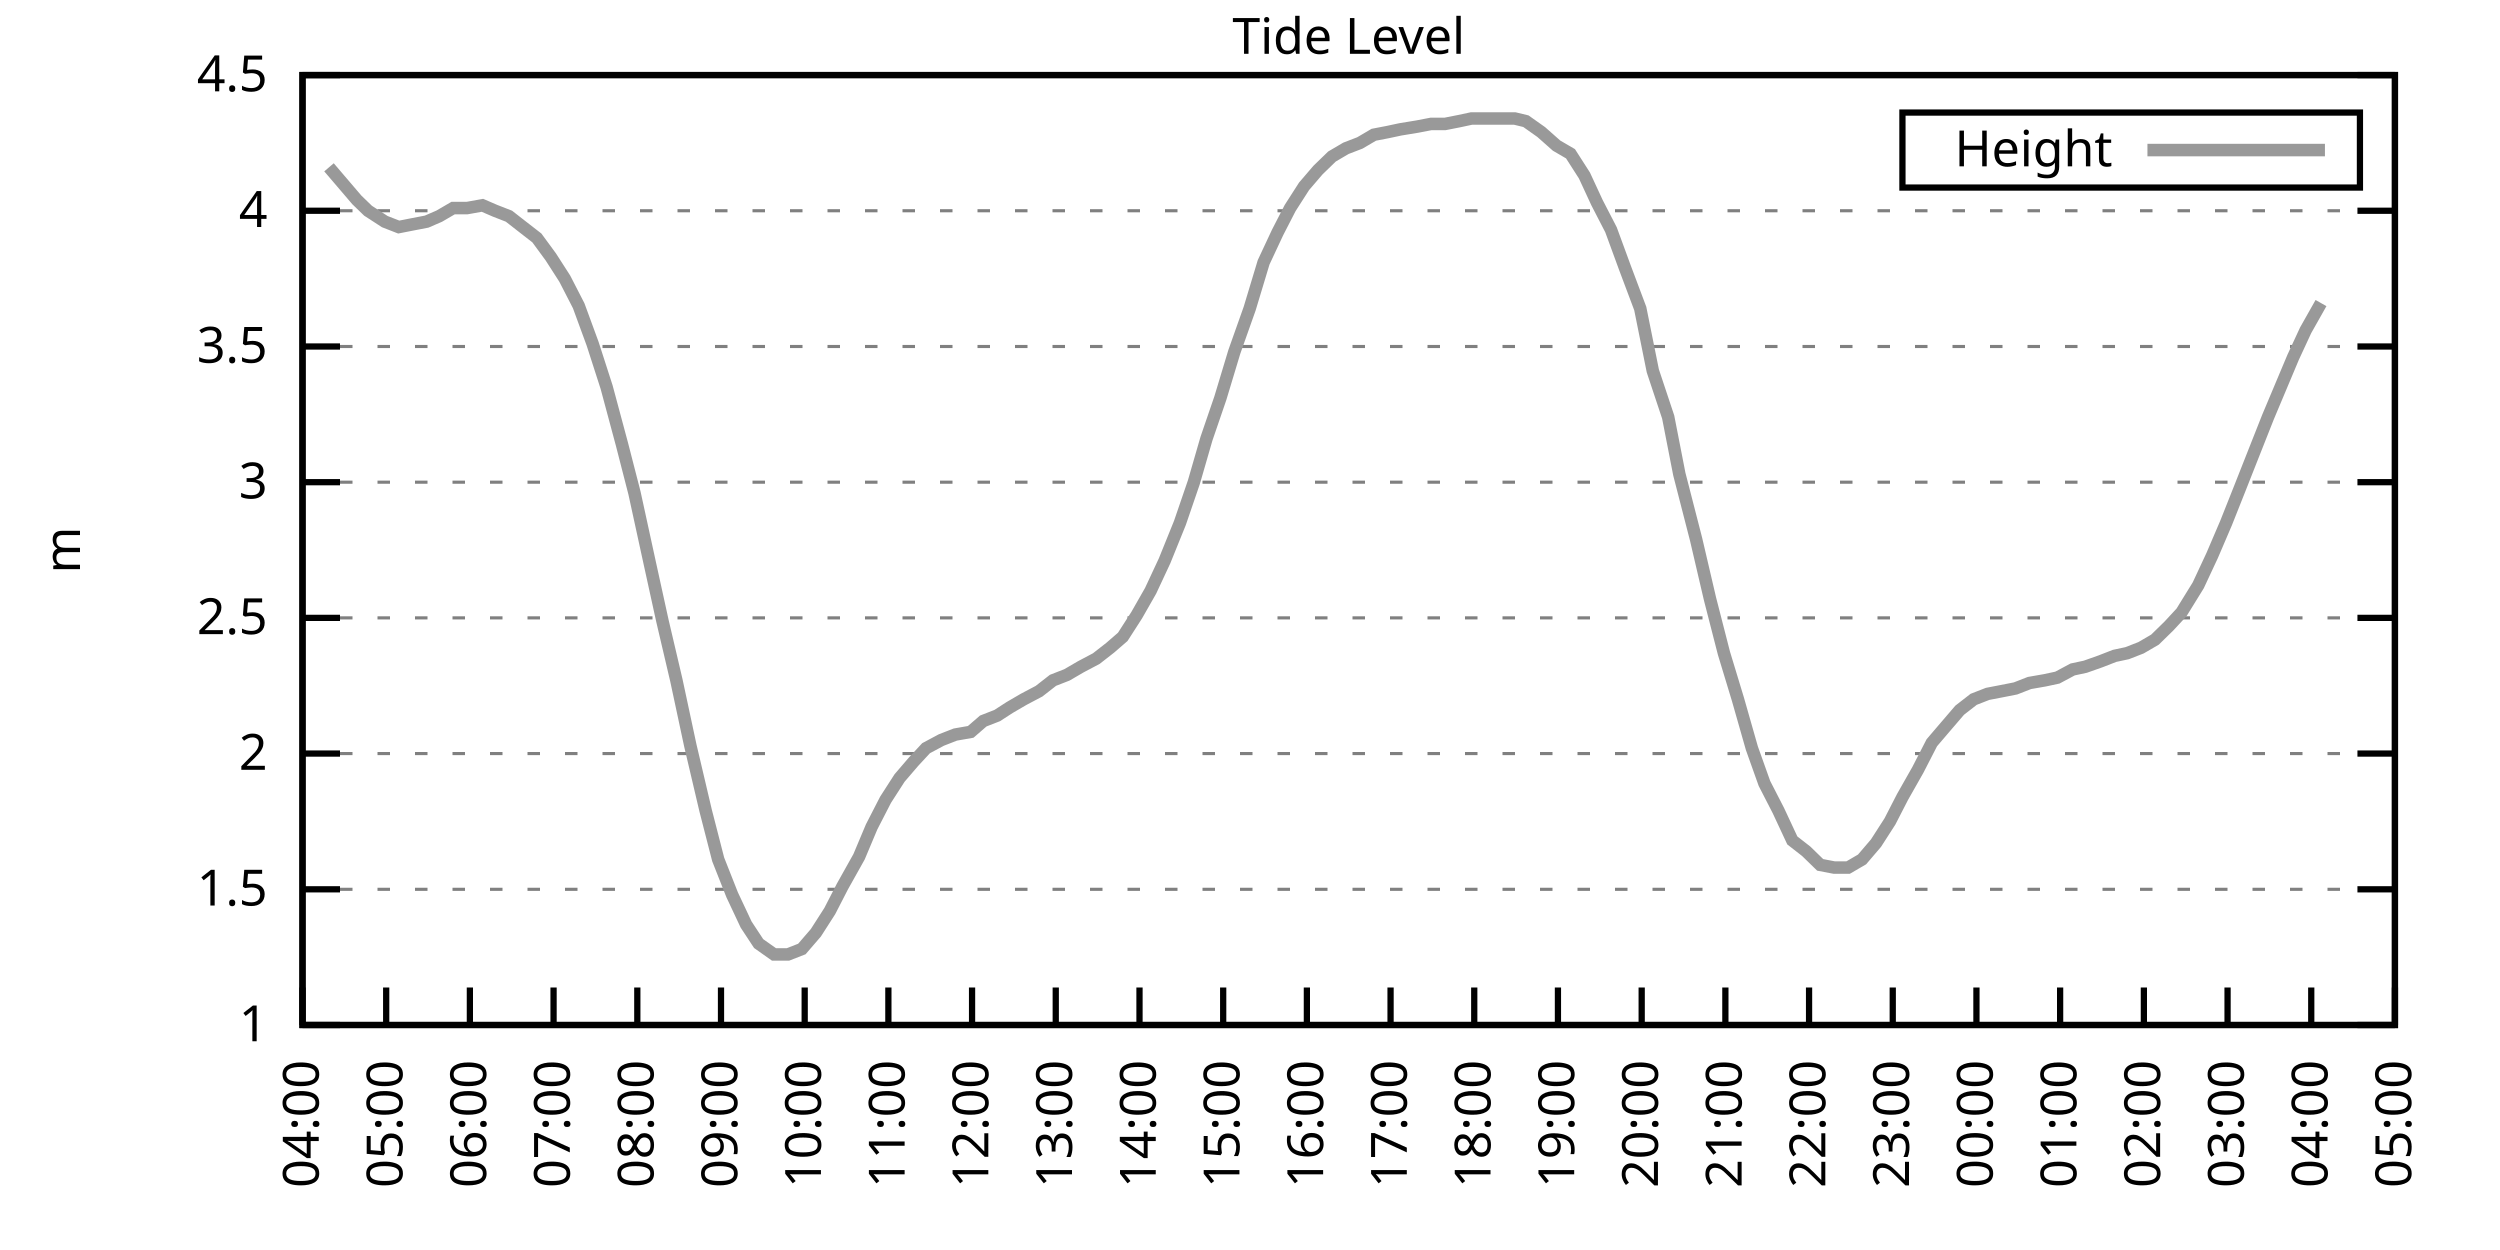
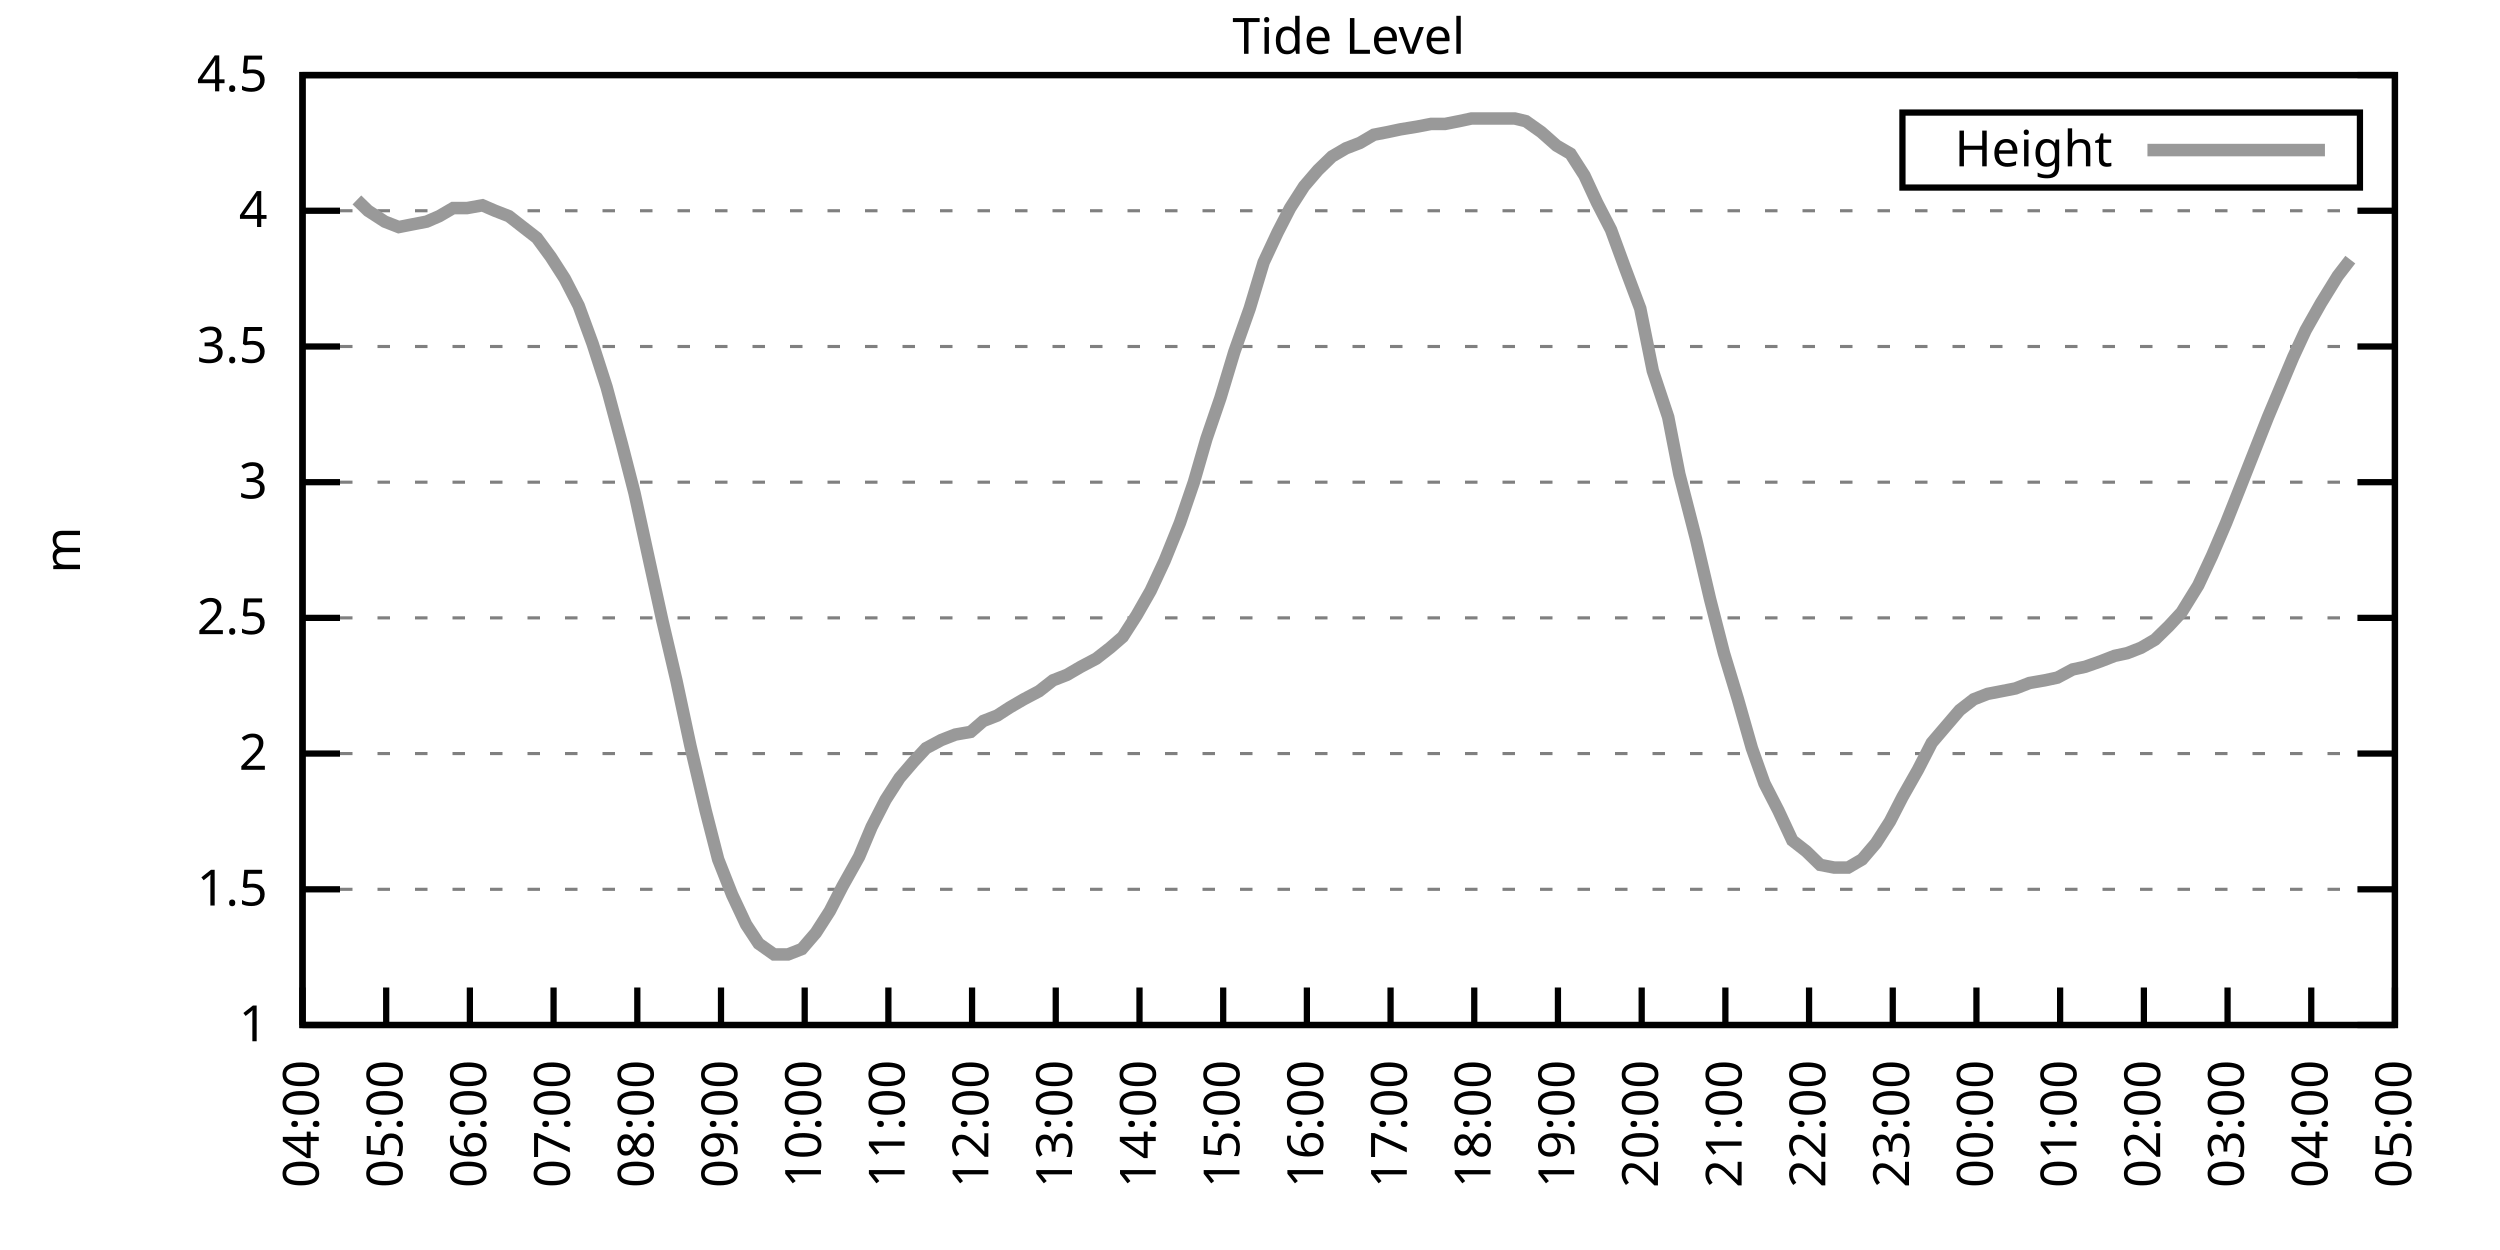
<svg xmlns="http://www.w3.org/2000/svg" xmlns:xlink="http://www.w3.org/1999/xlink" width="400" height="200" viewBox="0 0 400 200">
  <g id="gnuplot_canvas">
    <rect x="0" y="0" width="400" height="200" fill="none" />
    <defs>
      <circle id="gpDot" r="0.5" stroke-width="0.5" stroke="currentColor" />
      <path id="gpPt0" stroke-width="0.333" stroke="currentColor" d="M-1,0 h2 M0,-1 v2" />
      <path id="gpPt1" stroke-width="0.333" stroke="currentColor" d="M-1,-1 L1,1 M1,-1 L-1,1" />
      <path id="gpPt2" stroke-width="0.333" stroke="currentColor" d="M-1,0 L1,0 M0,-1 L0,1 M-1,-1 L1,1 M-1,1 L1,-1" />
      <rect id="gpPt3" stroke-width="0.333" stroke="currentColor" x="-1" y="-1" width="2" height="2" />
      <rect id="gpPt4" stroke-width="0.333" stroke="currentColor" fill="currentColor" x="-1" y="-1" width="2" height="2" />
      <circle id="gpPt5" stroke-width="0.333" stroke="currentColor" cx="0" cy="0" r="1" />
      <use xlink:href="#gpPt5" id="gpPt6" fill="currentColor" stroke="none" />
      <path id="gpPt7" stroke-width="0.333" stroke="currentColor" d="M0,-1.33 L-1.33,0.67 L1.33,0.67 z" />
      <use xlink:href="#gpPt7" id="gpPt8" fill="currentColor" stroke="none" />
      <use xlink:href="#gpPt7" id="gpPt9" stroke="currentColor" transform="rotate(180)" />
      <use xlink:href="#gpPt9" id="gpPt10" fill="currentColor" stroke="none" />
      <use xlink:href="#gpPt3" id="gpPt11" stroke="currentColor" transform="rotate(45)" />
      <use xlink:href="#gpPt11" id="gpPt12" fill="currentColor" stroke="none" />
      <path id="gpPt13" stroke-width="0.333" stroke="currentColor" d="M0,1.330 L1.265,0.411 L0.782,-1.067 L-0.782,-1.076 L-1.265,0.411 z" />
      <use xlink:href="#gpPt13" id="gpPt14" fill="currentColor" stroke="none" />
      <filter id="textbox" filterUnits="objectBoundingBox" x="0" y="0" height="1" width="1">
        <feFlood flood-color="white" flood-opacity="1" result="bgnd" />
        <feComposite in="SourceGraphic" in2="bgnd" operator="atop" />
      </filter>
      <filter id="greybox" filterUnits="objectBoundingBox" x="0" y="0" height="1" width="1">
        <feFlood flood-color="lightgrey" flood-opacity="1" result="grey" />
        <feComposite in="SourceGraphic" in2="grey" operator="atop" />
      </filter>
    </defs>
    <g fill="none" color="white" stroke="currentColor" stroke-width="1.00" stroke-linecap="butt" stroke-linejoin="miter">
</g>
    <g fill="none" color="black" stroke="currentColor" stroke-width="1.00" stroke-linecap="butt" stroke-linejoin="miter">
      <g stroke="none" shape-rendering="crispEdges">
        <polygon fill="rgb(255, 255, 255)" points="48.40,164.00 383.18,164.00 383.18,12.02 48.40,12.02 " />
      </g>
    </g>
    <g fill="none" color="black" stroke="currentColor" stroke-width="1.00" stroke-linecap="butt" stroke-linejoin="miter">
</g>
    <g fill="none" color="black" stroke="black" stroke-width="0.50" stroke-linecap="butt" stroke-linejoin="miter">
</g>
    <g fill="none" color="gray" stroke="currentColor" stroke-width="0.50" stroke-linecap="butt" stroke-linejoin="miter">
      <path stroke="gray" stroke-dasharray="2,4" class="gridline" d="M48.40,164.00 L383.19,164.00  " />
    </g>
    <g fill="none" color="gray" stroke="gray" stroke-width="1.00" stroke-linecap="butt" stroke-linejoin="miter">
</g>
    <g fill="none" color="black" stroke="currentColor" stroke-width="1.00" stroke-linecap="butt" stroke-linejoin="miter">
      <path stroke="black" d="M48.40,164.00 L54.40,164.00 M383.19,164.00 L377.19,164.00  " />
      <g transform="translate(42.80,166.60)" stroke="none" fill="black" font-family="Sans" font-size="8.00" text-anchor="end">
        <text>
          <tspan font-family="Sans"> 1</tspan>
        </text>
      </g>
    </g>
    <g fill="none" color="black" stroke="currentColor" stroke-width="1.00" stroke-linecap="butt" stroke-linejoin="miter">
</g>
    <g fill="none" color="black" stroke="black" stroke-width="0.50" stroke-linecap="butt" stroke-linejoin="miter">
</g>
    <g fill="none" color="gray" stroke="currentColor" stroke-width="0.50" stroke-linecap="butt" stroke-linejoin="miter">
      <path stroke="gray" stroke-dasharray="2,4" class="gridline" d="M48.40,142.29 L383.19,142.29  " />
    </g>
    <g fill="none" color="gray" stroke="gray" stroke-width="1.00" stroke-linecap="butt" stroke-linejoin="miter">
</g>
    <g fill="none" color="black" stroke="currentColor" stroke-width="1.00" stroke-linecap="butt" stroke-linejoin="miter">
      <path stroke="black" d="M48.40,142.29 L54.40,142.29 M383.19,142.29 L377.19,142.29  " />
      <g transform="translate(42.80,144.89)" stroke="none" fill="black" font-family="Sans" font-size="8.00" text-anchor="end">
        <text>
          <tspan font-family="Sans"> 1.5</tspan>
        </text>
      </g>
    </g>
    <g fill="none" color="black" stroke="currentColor" stroke-width="1.00" stroke-linecap="butt" stroke-linejoin="miter">
</g>
    <g fill="none" color="black" stroke="black" stroke-width="0.50" stroke-linecap="butt" stroke-linejoin="miter">
</g>
    <g fill="none" color="gray" stroke="currentColor" stroke-width="0.50" stroke-linecap="butt" stroke-linejoin="miter">
      <path stroke="gray" stroke-dasharray="2,4" class="gridline" d="M48.40,120.57 L383.19,120.57  " />
    </g>
    <g fill="none" color="gray" stroke="gray" stroke-width="1.00" stroke-linecap="butt" stroke-linejoin="miter">
</g>
    <g fill="none" color="black" stroke="currentColor" stroke-width="1.00" stroke-linecap="butt" stroke-linejoin="miter">
      <path stroke="black" d="M48.40,120.57 L54.40,120.57 M383.19,120.57 L377.19,120.57  " />
      <g transform="translate(42.80,123.17)" stroke="none" fill="black" font-family="Sans" font-size="8.00" text-anchor="end">
        <text>
          <tspan font-family="Sans"> 2</tspan>
        </text>
      </g>
    </g>
    <g fill="none" color="black" stroke="currentColor" stroke-width="1.00" stroke-linecap="butt" stroke-linejoin="miter">
</g>
    <g fill="none" color="black" stroke="black" stroke-width="0.50" stroke-linecap="butt" stroke-linejoin="miter">
</g>
    <g fill="none" color="gray" stroke="currentColor" stroke-width="0.50" stroke-linecap="butt" stroke-linejoin="miter">
      <path stroke="gray" stroke-dasharray="2,4" class="gridline" d="M48.40,98.86 L383.19,98.86  " />
    </g>
    <g fill="none" color="gray" stroke="gray" stroke-width="1.00" stroke-linecap="butt" stroke-linejoin="miter">
</g>
    <g fill="none" color="black" stroke="currentColor" stroke-width="1.00" stroke-linecap="butt" stroke-linejoin="miter">
      <path stroke="black" d="M48.40,98.86 L54.40,98.86 M383.19,98.86 L377.19,98.86  " />
      <g transform="translate(42.80,101.46)" stroke="none" fill="black" font-family="Sans" font-size="8.00" text-anchor="end">
        <text>
          <tspan font-family="Sans"> 2.5</tspan>
        </text>
      </g>
    </g>
    <g fill="none" color="black" stroke="currentColor" stroke-width="1.00" stroke-linecap="butt" stroke-linejoin="miter">
</g>
    <g fill="none" color="black" stroke="black" stroke-width="0.50" stroke-linecap="butt" stroke-linejoin="miter">
</g>
    <g fill="none" color="gray" stroke="currentColor" stroke-width="0.50" stroke-linecap="butt" stroke-linejoin="miter">
      <path stroke="gray" stroke-dasharray="2,4" class="gridline" d="M48.40,77.15 L383.19,77.15  " />
    </g>
    <g fill="none" color="gray" stroke="gray" stroke-width="1.00" stroke-linecap="butt" stroke-linejoin="miter">
</g>
    <g fill="none" color="black" stroke="currentColor" stroke-width="1.00" stroke-linecap="butt" stroke-linejoin="miter">
      <path stroke="black" d="M48.40,77.15 L54.40,77.15 M383.19,77.15 L377.19,77.15  " />
      <g transform="translate(42.80,79.75)" stroke="none" fill="black" font-family="Sans" font-size="8.00" text-anchor="end">
        <text>
          <tspan font-family="Sans"> 3</tspan>
        </text>
      </g>
    </g>
    <g fill="none" color="black" stroke="currentColor" stroke-width="1.00" stroke-linecap="butt" stroke-linejoin="miter">
</g>
    <g fill="none" color="black" stroke="black" stroke-width="0.50" stroke-linecap="butt" stroke-linejoin="miter">
</g>
    <g fill="none" color="gray" stroke="currentColor" stroke-width="0.50" stroke-linecap="butt" stroke-linejoin="miter">
      <path stroke="gray" stroke-dasharray="2,4" class="gridline" d="M48.40,55.44 L383.19,55.44  " />
    </g>
    <g fill="none" color="gray" stroke="gray" stroke-width="1.00" stroke-linecap="butt" stroke-linejoin="miter">
</g>
    <g fill="none" color="black" stroke="currentColor" stroke-width="1.00" stroke-linecap="butt" stroke-linejoin="miter">
      <path stroke="black" d="M48.40,55.44 L54.40,55.44 M383.19,55.44 L377.19,55.44  " />
      <g transform="translate(42.80,58.04)" stroke="none" fill="black" font-family="Sans" font-size="8.00" text-anchor="end">
        <text>
          <tspan font-family="Sans"> 3.5</tspan>
        </text>
      </g>
    </g>
    <g fill="none" color="black" stroke="currentColor" stroke-width="1.00" stroke-linecap="butt" stroke-linejoin="miter">
</g>
    <g fill="none" color="black" stroke="black" stroke-width="0.50" stroke-linecap="butt" stroke-linejoin="miter">
</g>
    <g fill="none" color="gray" stroke="currentColor" stroke-width="0.50" stroke-linecap="butt" stroke-linejoin="miter">
      <path stroke="gray" stroke-dasharray="2,4" class="gridline" d="M48.40,33.72 L383.19,33.72  " />
    </g>
    <g fill="none" color="gray" stroke="gray" stroke-width="1.00" stroke-linecap="butt" stroke-linejoin="miter">
</g>
    <g fill="none" color="black" stroke="currentColor" stroke-width="1.00" stroke-linecap="butt" stroke-linejoin="miter">
      <path stroke="black" d="M48.40,33.72 L54.40,33.72 M383.19,33.72 L377.19,33.72  " />
      <g transform="translate(42.80,36.32)" stroke="none" fill="black" font-family="Sans" font-size="8.00" text-anchor="end">
        <text>
          <tspan font-family="Sans"> 4</tspan>
        </text>
      </g>
    </g>
    <g fill="none" color="black" stroke="currentColor" stroke-width="1.00" stroke-linecap="butt" stroke-linejoin="miter">
</g>
    <g fill="none" color="black" stroke="black" stroke-width="0.50" stroke-linecap="butt" stroke-linejoin="miter">
</g>
    <g fill="none" color="gray" stroke="currentColor" stroke-width="0.50" stroke-linecap="butt" stroke-linejoin="miter">
      <path stroke="gray" stroke-dasharray="2,4" class="gridline" d="M48.40,12.01 L383.19,12.01  " />
    </g>
    <g fill="none" color="gray" stroke="gray" stroke-width="1.00" stroke-linecap="butt" stroke-linejoin="miter">
</g>
    <g fill="none" color="black" stroke="currentColor" stroke-width="1.00" stroke-linecap="butt" stroke-linejoin="miter">
      <path stroke="black" d="M48.40,12.01 L54.40,12.01 M383.19,12.01 L377.19,12.01  " />
      <g transform="translate(42.80,14.61)" stroke="none" fill="black" font-family="Sans" font-size="8.00" text-anchor="end">
        <text>
          <tspan font-family="Sans"> 4.5</tspan>
        </text>
      </g>
    </g>
    <g fill="none" color="black" stroke="currentColor" stroke-width="1.00" stroke-linecap="butt" stroke-linejoin="miter">
      <path stroke="black" d="M48.40,164.00 L48.40,158.00  " />
      <g transform="translate(51.00,169.60) rotate(270.00)" stroke="none" fill="black" font-family="Sans" font-size="8.00" text-anchor="end">
        <text>
          <tspan font-family="Sans">04:00</tspan>
        </text>
      </g>
    </g>
    <g fill="none" color="black" stroke="currentColor" stroke-width="1.00" stroke-linecap="butt" stroke-linejoin="miter">
      <path stroke="black" d="M61.79,164.00 L61.79,158.00  " />
      <g transform="translate(64.39,169.60) rotate(270.00)" stroke="none" fill="black" font-family="Sans" font-size="8.00" text-anchor="end">
        <text>
          <tspan font-family="Sans">05:00</tspan>
        </text>
      </g>
    </g>
    <g fill="none" color="black" stroke="currentColor" stroke-width="1.00" stroke-linecap="butt" stroke-linejoin="miter">
      <path stroke="black" d="M75.18,164.00 L75.18,158.00  " />
      <g transform="translate(77.78,169.60) rotate(270.00)" stroke="none" fill="black" font-family="Sans" font-size="8.00" text-anchor="end">
        <text>
          <tspan font-family="Sans">06:00</tspan>
        </text>
      </g>
    </g>
    <g fill="none" color="black" stroke="currentColor" stroke-width="1.00" stroke-linecap="butt" stroke-linejoin="miter">
      <path stroke="black" d="M88.57,164.00 L88.57,158.00  " />
      <g transform="translate(91.17,169.60) rotate(270.00)" stroke="none" fill="black" font-family="Sans" font-size="8.00" text-anchor="end">
        <text>
          <tspan font-family="Sans">07:00</tspan>
        </text>
      </g>
    </g>
    <g fill="none" color="black" stroke="currentColor" stroke-width="1.00" stroke-linecap="butt" stroke-linejoin="miter">
      <path stroke="black" d="M101.97,164.00 L101.97,158.00  " />
      <g transform="translate(104.57,169.60) rotate(270.00)" stroke="none" fill="black" font-family="Sans" font-size="8.00" text-anchor="end">
        <text>
          <tspan font-family="Sans">08:00</tspan>
        </text>
      </g>
    </g>
    <g fill="none" color="black" stroke="currentColor" stroke-width="1.00" stroke-linecap="butt" stroke-linejoin="miter">
      <path stroke="black" d="M115.36,164.00 L115.36,158.00  " />
      <g transform="translate(117.96,169.60) rotate(270.00)" stroke="none" fill="black" font-family="Sans" font-size="8.00" text-anchor="end">
        <text>
          <tspan font-family="Sans">09:00</tspan>
        </text>
      </g>
    </g>
    <g fill="none" color="black" stroke="currentColor" stroke-width="1.00" stroke-linecap="butt" stroke-linejoin="miter">
      <path stroke="black" d="M128.75,164.00 L128.75,158.00  " />
      <g transform="translate(131.35,169.60) rotate(270.00)" stroke="none" fill="black" font-family="Sans" font-size="8.00" text-anchor="end">
        <text>
          <tspan font-family="Sans">10:00</tspan>
        </text>
      </g>
    </g>
    <g fill="none" color="black" stroke="currentColor" stroke-width="1.00" stroke-linecap="butt" stroke-linejoin="miter">
      <path stroke="black" d="M142.14,164.00 L142.14,158.00  " />
      <g transform="translate(144.74,169.60) rotate(270.00)" stroke="none" fill="black" font-family="Sans" font-size="8.00" text-anchor="end">
        <text>
          <tspan font-family="Sans">11:00</tspan>
        </text>
      </g>
    </g>
    <g fill="none" color="black" stroke="currentColor" stroke-width="1.00" stroke-linecap="butt" stroke-linejoin="miter">
      <path stroke="black" d="M155.53,164.00 L155.53,158.00  " />
      <g transform="translate(158.13,169.60) rotate(270.00)" stroke="none" fill="black" font-family="Sans" font-size="8.00" text-anchor="end">
        <text>
          <tspan font-family="Sans">12:00</tspan>
        </text>
      </g>
    </g>
    <g fill="none" color="black" stroke="currentColor" stroke-width="1.00" stroke-linecap="butt" stroke-linejoin="miter">
      <path stroke="black" d="M168.92,164.00 L168.92,158.00  " />
      <g transform="translate(171.52,169.60) rotate(270.00)" stroke="none" fill="black" font-family="Sans" font-size="8.00" text-anchor="end">
        <text>
          <tspan font-family="Sans">13:00</tspan>
        </text>
      </g>
    </g>
    <g fill="none" color="black" stroke="currentColor" stroke-width="1.00" stroke-linecap="butt" stroke-linejoin="miter">
      <path stroke="black" d="M182.32,164.00 L182.32,158.00  " />
      <g transform="translate(184.92,169.60) rotate(270.00)" stroke="none" fill="black" font-family="Sans" font-size="8.00" text-anchor="end">
        <text>
          <tspan font-family="Sans">14:00</tspan>
        </text>
      </g>
    </g>
    <g fill="none" color="black" stroke="currentColor" stroke-width="1.00" stroke-linecap="butt" stroke-linejoin="miter">
      <path stroke="black" d="M195.71,164.00 L195.71,158.00  " />
      <g transform="translate(198.31,169.60) rotate(270.00)" stroke="none" fill="black" font-family="Sans" font-size="8.00" text-anchor="end">
        <text>
          <tspan font-family="Sans">15:00</tspan>
        </text>
      </g>
    </g>
    <g fill="none" color="black" stroke="currentColor" stroke-width="1.00" stroke-linecap="butt" stroke-linejoin="miter">
      <path stroke="black" d="M209.10,164.00 L209.10,158.00  " />
      <g transform="translate(211.70,169.60) rotate(270.00)" stroke="none" fill="black" font-family="Sans" font-size="8.00" text-anchor="end">
        <text>
          <tspan font-family="Sans">16:00</tspan>
        </text>
      </g>
    </g>
    <g fill="none" color="black" stroke="currentColor" stroke-width="1.00" stroke-linecap="butt" stroke-linejoin="miter">
      <path stroke="black" d="M222.49,164.00 L222.49,158.00  " />
      <g transform="translate(225.09,169.60) rotate(270.00)" stroke="none" fill="black" font-family="Sans" font-size="8.00" text-anchor="end">
        <text>
          <tspan font-family="Sans">17:00</tspan>
        </text>
      </g>
    </g>
    <g fill="none" color="black" stroke="currentColor" stroke-width="1.00" stroke-linecap="butt" stroke-linejoin="miter">
      <path stroke="black" d="M235.88,164.00 L235.88,158.00  " />
      <g transform="translate(238.48,169.60) rotate(270.00)" stroke="none" fill="black" font-family="Sans" font-size="8.00" text-anchor="end">
        <text>
          <tspan font-family="Sans">18:00</tspan>
        </text>
      </g>
    </g>
    <g fill="none" color="black" stroke="currentColor" stroke-width="1.00" stroke-linecap="butt" stroke-linejoin="miter">
      <path stroke="black" d="M249.27,164.00 L249.27,158.00  " />
      <g transform="translate(251.87,169.60) rotate(270.00)" stroke="none" fill="black" font-family="Sans" font-size="8.00" text-anchor="end">
        <text>
          <tspan font-family="Sans">19:00</tspan>
        </text>
      </g>
    </g>
    <g fill="none" color="black" stroke="currentColor" stroke-width="1.00" stroke-linecap="butt" stroke-linejoin="miter">
      <path stroke="black" d="M262.67,164.00 L262.67,158.00  " />
      <g transform="translate(265.27,169.60) rotate(270.00)" stroke="none" fill="black" font-family="Sans" font-size="8.00" text-anchor="end">
        <text>
          <tspan font-family="Sans">20:00</tspan>
        </text>
      </g>
    </g>
    <g fill="none" color="black" stroke="currentColor" stroke-width="1.00" stroke-linecap="butt" stroke-linejoin="miter">
      <path stroke="black" d="M276.06,164.00 L276.06,158.00  " />
      <g transform="translate(278.66,169.60) rotate(270.00)" stroke="none" fill="black" font-family="Sans" font-size="8.00" text-anchor="end">
        <text>
          <tspan font-family="Sans">21:00</tspan>
        </text>
      </g>
    </g>
    <g fill="none" color="black" stroke="currentColor" stroke-width="1.00" stroke-linecap="butt" stroke-linejoin="miter">
      <path stroke="black" d="M289.45,164.00 L289.45,158.00  " />
      <g transform="translate(292.05,169.60) rotate(270.00)" stroke="none" fill="black" font-family="Sans" font-size="8.00" text-anchor="end">
        <text>
          <tspan font-family="Sans">22:00</tspan>
        </text>
      </g>
    </g>
    <g fill="none" color="black" stroke="currentColor" stroke-width="1.00" stroke-linecap="butt" stroke-linejoin="miter">
      <path stroke="black" d="M302.84,164.00 L302.84,158.00  " />
      <g transform="translate(305.44,169.60) rotate(270.00)" stroke="none" fill="black" font-family="Sans" font-size="8.00" text-anchor="end">
        <text>
          <tspan font-family="Sans">23:00</tspan>
        </text>
      </g>
    </g>
    <g fill="none" color="black" stroke="currentColor" stroke-width="1.00" stroke-linecap="butt" stroke-linejoin="miter">
      <path stroke="black" d="M316.23,164.00 L316.23,158.00  " />
      <g transform="translate(318.83,169.60) rotate(270.00)" stroke="none" fill="black" font-family="Sans" font-size="8.00" text-anchor="end">
        <text>
          <tspan font-family="Sans">00:00</tspan>
        </text>
      </g>
    </g>
    <g fill="none" color="black" stroke="currentColor" stroke-width="1.00" stroke-linecap="butt" stroke-linejoin="miter">
      <path stroke="black" d="M329.62,164.00 L329.62,158.00  " />
      <g transform="translate(332.22,169.60) rotate(270.00)" stroke="none" fill="black" font-family="Sans" font-size="8.00" text-anchor="end">
        <text>
          <tspan font-family="Sans">01:00</tspan>
        </text>
      </g>
    </g>
    <g fill="none" color="black" stroke="currentColor" stroke-width="1.00" stroke-linecap="butt" stroke-linejoin="miter">
      <path stroke="black" d="M343.02,164.00 L343.02,158.00  " />
      <g transform="translate(345.62,169.60) rotate(270.00)" stroke="none" fill="black" font-family="Sans" font-size="8.00" text-anchor="end">
        <text>
          <tspan font-family="Sans">02:00</tspan>
        </text>
      </g>
    </g>
    <g fill="none" color="black" stroke="currentColor" stroke-width="1.00" stroke-linecap="butt" stroke-linejoin="miter">
      <path stroke="black" d="M356.41,164.00 L356.41,158.00  " />
      <g transform="translate(359.01,169.60) rotate(270.00)" stroke="none" fill="black" font-family="Sans" font-size="8.00" text-anchor="end">
        <text>
          <tspan font-family="Sans">03:00</tspan>
        </text>
      </g>
    </g>
    <g fill="none" color="black" stroke="currentColor" stroke-width="1.00" stroke-linecap="butt" stroke-linejoin="miter">
      <path stroke="black" d="M369.80,164.00 L369.80,158.00  " />
      <g transform="translate(372.40,169.60) rotate(270.00)" stroke="none" fill="black" font-family="Sans" font-size="8.00" text-anchor="end">
        <text>
          <tspan font-family="Sans">04:00</tspan>
        </text>
      </g>
    </g>
    <g fill="none" color="black" stroke="currentColor" stroke-width="1.00" stroke-linecap="butt" stroke-linejoin="miter">
      <path stroke="black" d="M383.19,164.00 L383.19,158.00  " />
      <g transform="translate(385.79,169.60) rotate(270.00)" stroke="none" fill="black" font-family="Sans" font-size="8.00" text-anchor="end">
        <text>
          <tspan font-family="Sans">05:00</tspan>
        </text>
      </g>
    </g>
    <g fill="none" color="black" stroke="currentColor" stroke-width="1.00" stroke-linecap="butt" stroke-linejoin="miter">
</g>
    <g fill="none" color="black" stroke="currentColor" stroke-width="1.00" stroke-linecap="butt" stroke-linejoin="miter">
      <path stroke="black" d="M48.40,12.01 L48.40,164.00 L383.19,164.00 L383.19,12.01 L48.40,12.01 Z  " />
    </g>
    <g fill="none" color="black" stroke="currentColor" stroke-width="1.00" stroke-linecap="butt" stroke-linejoin="miter">
</g>
    <g fill="none" color="black" stroke="currentColor" stroke-width="1.00" stroke-linecap="butt" stroke-linejoin="miter">
      <path stroke="black" d="M304.39,30.01 L304.39,18.01 L377.59,18.01 L377.59,30.01 L304.39,30.01 Z  " />
    </g>
    <g id="Tide_level_plot_1">
      <g fill="none" color="white" stroke="black" stroke-width="2.00" stroke-linecap="butt" stroke-linejoin="miter">
</g>
      <g fill="none" color="black" stroke="currentColor" stroke-width="2.00" stroke-linecap="butt" stroke-linejoin="miter">
        <g transform="translate(337.99,26.61)" stroke="none" fill="black" font-family="Sans" font-size="8.00" text-anchor="end">
          <text>
            <tspan font-family="Sans">Height</tspan>
          </text>
        </g>
      </g>
      <g fill="none" color="black" stroke="currentColor" stroke-width="2.00" stroke-linecap="butt" stroke-linejoin="miter">
-         <path stroke="rgb(153, 153, 153)" d="M343.59,24.01 L371.99,24.01 M52.64,26.77 L54.87,29.38 L57.10,31.99 L58.89,33.72 L61.57,35.46 L63.80,36.33   L66.03,35.89 L68.26,35.46 L70.27,34.59 L72.50,33.29 L74.74,33.29 L77.19,32.85 L79.20,33.72 L81.43,34.59   L83.66,36.33 L85.90,38.07 L88.13,41.11 L90.36,44.58 L92.59,48.92 L94.82,55.00 L97.06,61.95 L99.51,71.07   L101.52,78.89 L103.98,90.18 L105.98,99.30 L108.22,108.85 L110.45,119.27 L112.90,129.69 L114.91,137.51 L117.14,143.16   L119.38,147.93 L121.38,150.97 L123.84,152.71 L126.07,152.71 L128.30,151.84 L130.54,149.24 L132.77,145.76 L134.78,141.85   L137.45,137.08 L139.46,132.30 L141.69,127.96 L143.93,124.48 L146.16,121.88 L148.17,119.71 L150.62,118.40 L152.85,117.53   L155.31,117.10 L157.32,115.36 L159.55,114.49 L161.56,113.19 L163.79,111.89 L166.25,110.59 L168.48,108.85 L170.71,107.98   L172.94,106.68 L175.40,105.38 L177.63,103.64 L179.64,101.90 L181.87,98.43 L184.10,94.52 L186.33,89.74 L188.79,83.66   L191.02,77.15 L193.03,70.20 L195.26,63.69 L197.49,56.30 L199.95,49.36 L202.18,41.97 L204.41,37.20 L206.42,33.29   L208.65,29.81 L210.88,27.21 L213.12,25.04 L215.35,23.73 L217.58,22.87 L219.81,21.56 L222.04,21.13 L224.05,20.70   L226.73,20.26 L228.96,19.83 L231.20,19.83 L233.43,19.39 L235.44,18.96 L237.67,18.96 L239.90,18.96 L242.36,18.96   L244.14,19.39 L246.60,21.13 L249.05,23.30 L251.28,24.60 L253.51,28.08 L255.52,32.42 L257.76,36.76 L259.99,42.84   L262.44,49.36 L264.45,59.34 L266.91,66.73 L268.69,75.85 L271.37,86.27 L273.60,95.82 L275.83,104.51 L278.07,111.89   L280.30,119.71 L282.31,125.35 L284.54,129.69 L286.77,134.47 L289.00,136.21 L291.23,138.38 L293.47,138.81 L295.70,138.81   L297.93,137.51 L300.16,134.90 L302.39,131.43 L304.40,127.52 L306.86,123.18 L309.09,118.84 L311.32,116.23 L313.55,113.63   L315.79,111.89 L318.02,111.02 L320.25,110.59 L322.48,110.15 L324.71,109.28 L327.17,108.85 L329.18,108.42 L331.63,107.11   L333.64,106.68 L336.10,105.81 L338.33,104.94 L340.34,104.51 L342.57,103.64 L344.80,102.34 L347.03,100.16 L349.04,97.99   L351.72,93.65 L353.95,88.87 L356.18,83.66 L358.42,78.02 L360.65,72.37 L362.88,66.73 L364.89,61.95 L366.90,57.17   L368.91,52.83 L371.36,48.49  " />
+         <path stroke="rgb(153, 153, 153)" d="M343.59,24.01 L371.99,24.01 M57.10,31.99 L58.89,33.72 L61.57,35.46 L63.80,36.33 L66.03,35.89 L68.26,35.46   L70.27,34.59 L72.50,33.29 L74.74,33.29 L77.19,32.85 L79.20,33.72 L81.43,34.59 L83.66,36.33 L85.90,38.07   L88.13,41.11 L90.36,44.58 L92.59,48.92 L94.82,55.00 L97.06,61.95 L99.51,71.07 L101.52,78.89 L103.98,90.18   L105.98,99.30 L108.22,108.85 L110.45,119.27 L112.90,129.69 L114.91,137.51 L117.14,143.16 L119.38,147.93 L121.38,150.97   L123.84,152.71 L126.07,152.71 L128.30,151.84 L130.54,149.24 L132.77,145.76 L134.78,141.85 L137.45,137.08 L139.46,132.30   L141.69,127.96 L143.93,124.48 L146.16,121.88 L148.17,119.71 L150.62,118.40 L152.85,117.53 L155.31,117.10 L157.32,115.36   L159.55,114.49 L161.56,113.19 L163.79,111.89 L166.25,110.59 L168.48,108.85 L170.71,107.98 L172.94,106.68 L175.40,105.38   L177.63,103.64 L179.64,101.90 L181.87,98.43 L184.10,94.52 L186.33,89.74 L188.79,83.66 L191.02,77.15 L193.03,70.20   L195.26,63.69 L197.49,56.30 L199.95,49.36 L202.18,41.97 L204.41,37.20 L206.42,33.29 L208.65,29.81 L210.88,27.21   L213.12,25.04 L215.35,23.73 L217.58,22.87 L219.81,21.56 L222.04,21.13 L224.05,20.70 L226.73,20.26 L228.96,19.83   L231.20,19.83 L233.43,19.39 L235.44,18.96 L237.67,18.96 L239.90,18.96 L242.36,18.96 L244.14,19.39 L246.60,21.13   L249.05,23.30 L251.28,24.60 L253.51,28.08 L255.52,32.42 L257.76,36.76 L259.99,42.84 L262.44,49.36 L264.45,59.34   L266.91,66.73 L268.69,75.85 L271.37,86.27 L273.60,95.82 L275.83,104.51 L278.07,111.89 L280.30,119.71 L282.31,125.35   L284.54,129.69 L286.77,134.47 L289.00,136.21 L291.23,138.38 L293.47,138.81 L295.70,138.81 L297.93,137.51 L300.16,134.90   L302.39,131.43 L304.40,127.52 L306.86,123.18 L309.09,118.84 L311.32,116.23 L313.55,113.63 L315.79,111.89 L318.02,111.02   L320.25,110.59 L322.48,110.15 L324.71,109.28 L327.17,108.85 L329.18,108.42 L331.63,107.11 L333.64,106.68 L336.10,105.81   L338.33,104.94 L340.34,104.51 L342.57,103.64 L344.80,102.34 L347.03,100.16 L349.04,97.99 L351.72,93.65 L353.95,88.87   L356.18,83.66 L358.42,78.02 L360.65,72.37 L362.88,66.73 L364.89,61.95 L366.90,57.17 L368.91,52.83 L371.36,48.49   L374.04,44.15 L376.05,41.54  " />
      </g>
    </g>
    <g fill="none" color="black" stroke="currentColor" stroke-width="2.00" stroke-linecap="butt" stroke-linejoin="miter">
</g>
    <g fill="none" color="black" stroke="black" stroke-width="1.00" stroke-linecap="butt" stroke-linejoin="miter">
</g>
    <g fill="none" color="black" stroke="currentColor" stroke-width="1.00" stroke-linecap="butt" stroke-linejoin="miter">
      <path stroke="black" d="M48.40,12.01 L48.40,164.00 L383.19,164.00 L383.19,12.01 L48.40,12.01 Z  " />
      <g transform="translate(12.80,88.01) rotate(270.00)" stroke="none" fill="black" font-family="Sans" font-size="8.00" text-anchor="middle">
        <text>
          <tspan font-family="Sans">m</tspan>
        </text>
      </g>
    </g>
    <g fill="none" color="black" stroke="currentColor" stroke-width="1.00" stroke-linecap="butt" stroke-linejoin="miter">
</g>
    <g fill="none" color="black" stroke="currentColor" stroke-width="1.00" stroke-linecap="butt" stroke-linejoin="miter">
      <g transform="translate(215.79,8.61)" stroke="none" fill="black" font-family="Sans" font-size="8.00" text-anchor="middle">
        <text>
          <tspan font-family="Sans">Tide Level</tspan>
        </text>
      </g>
    </g>
    <g fill="none" color="black" stroke="currentColor" stroke-width="1.00" stroke-linecap="butt" stroke-linejoin="miter">
</g>
  </g>
</svg>
